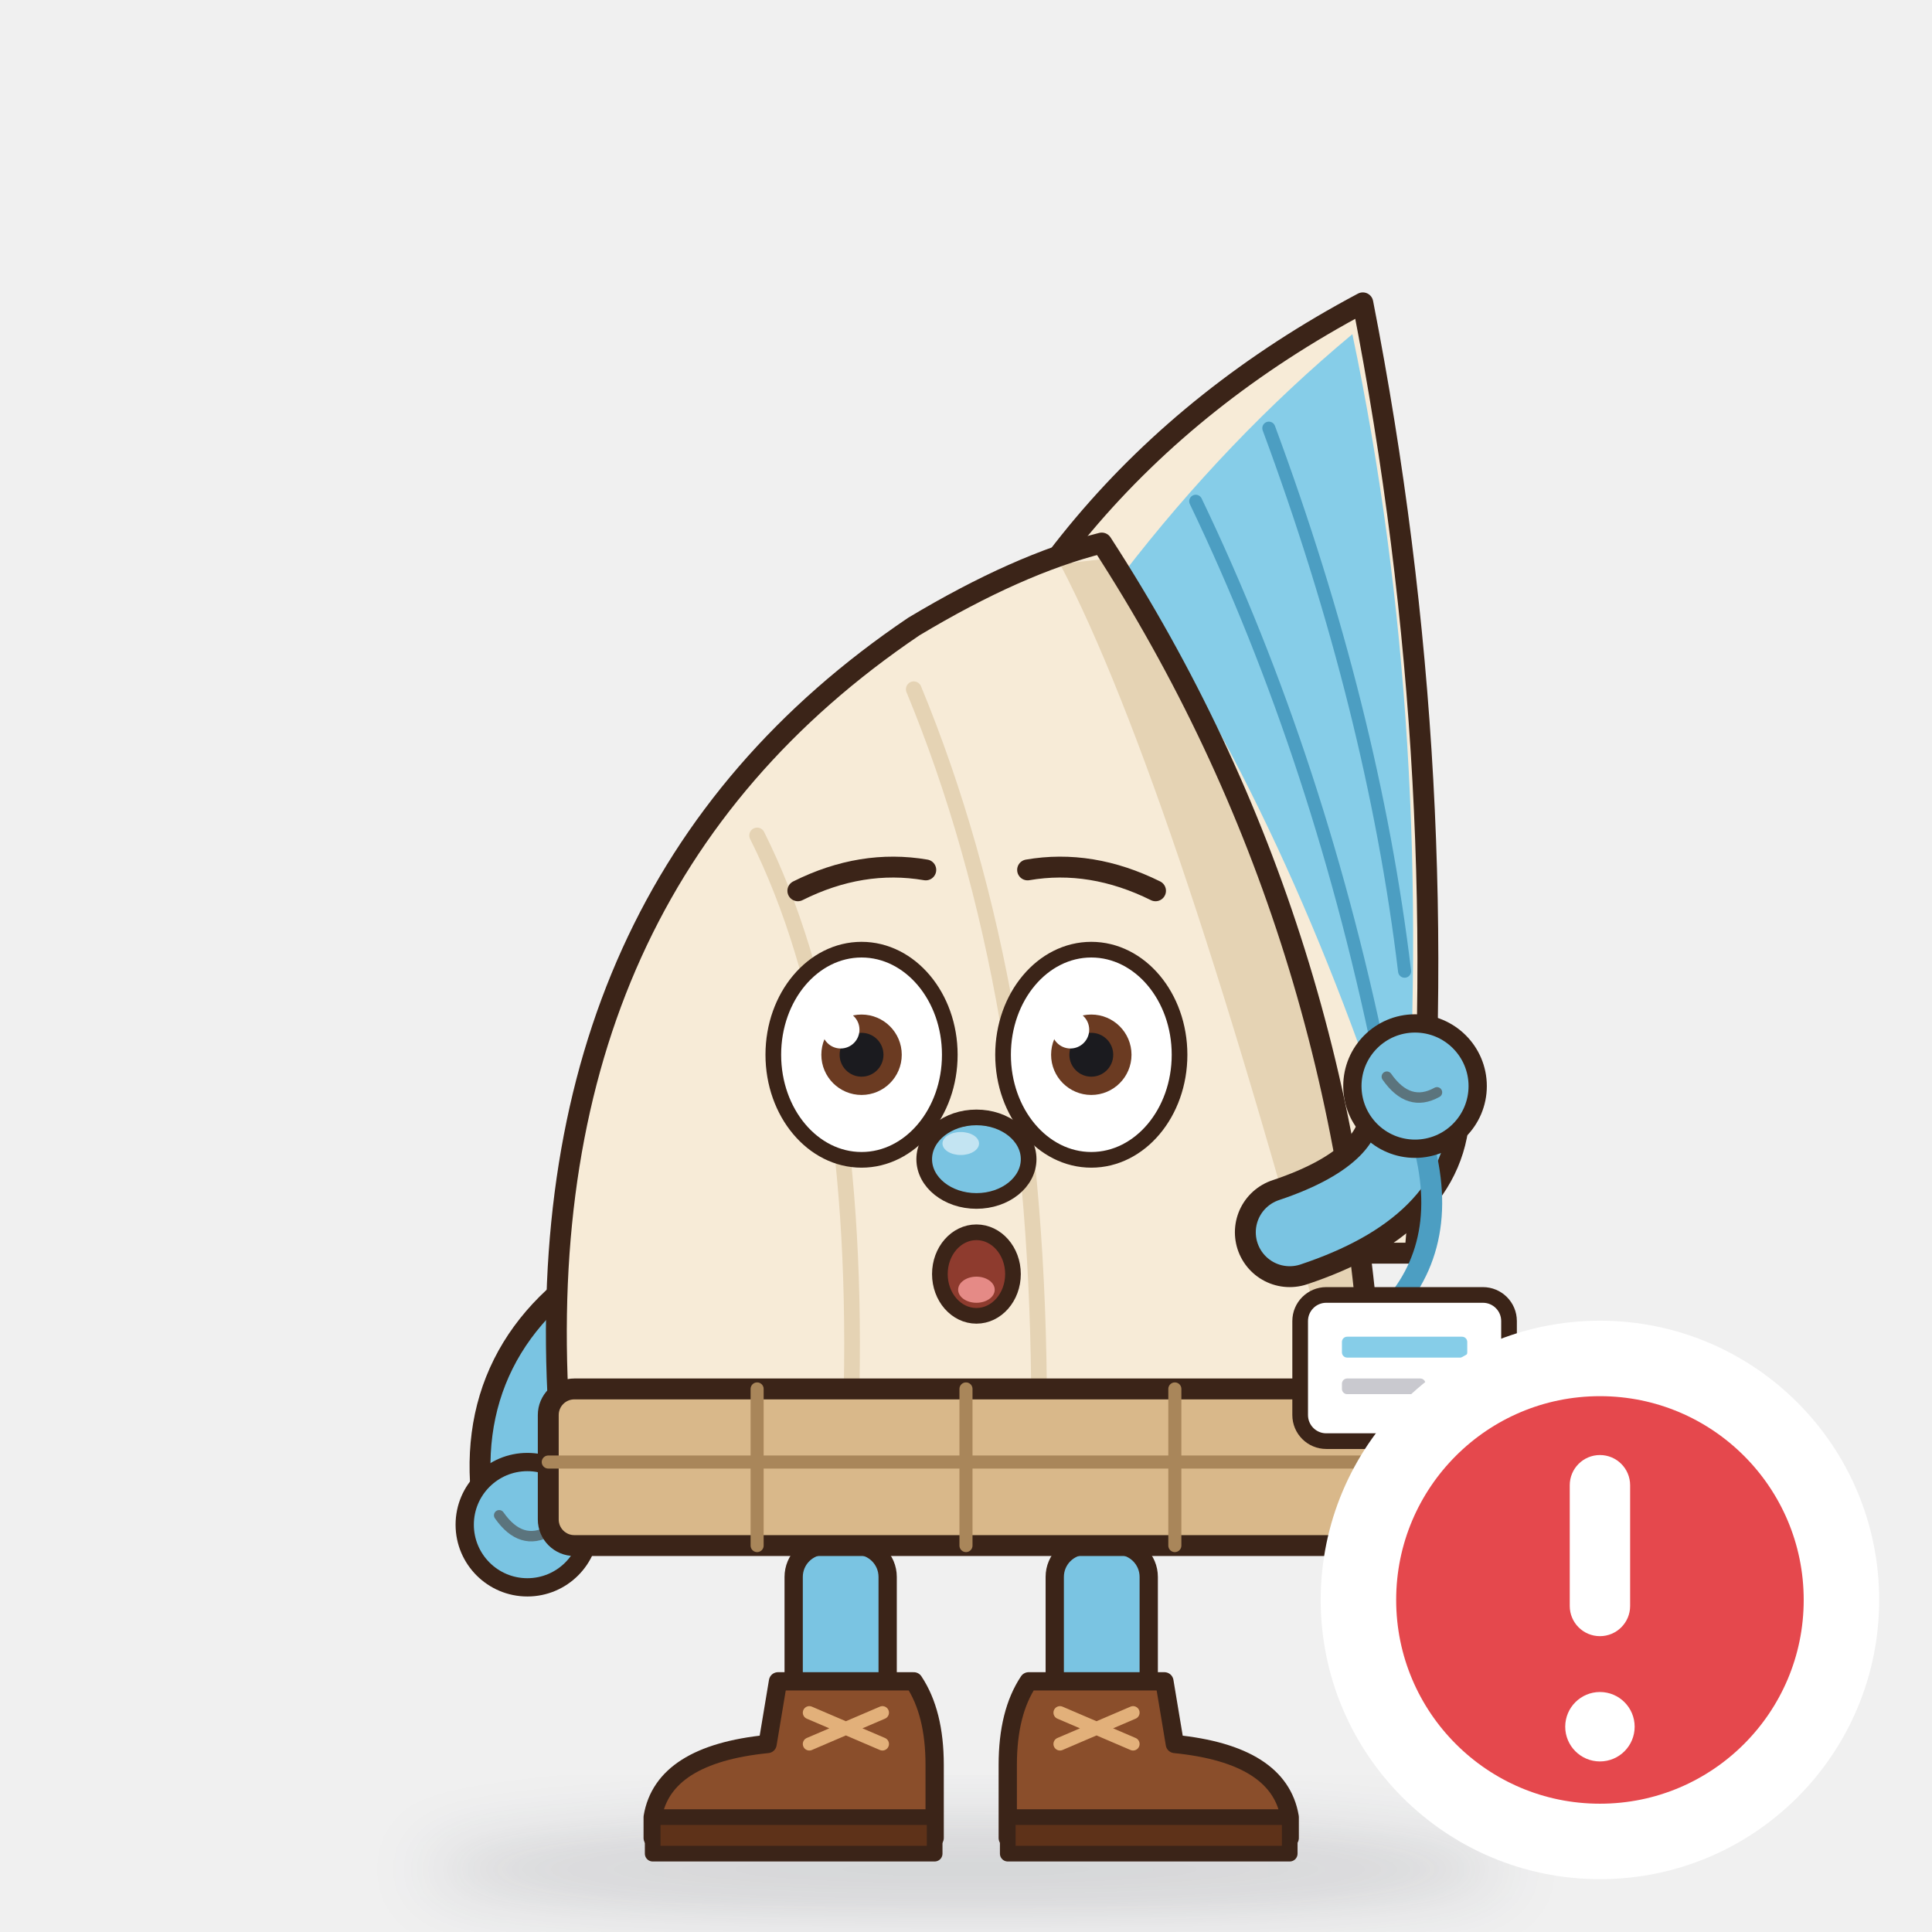
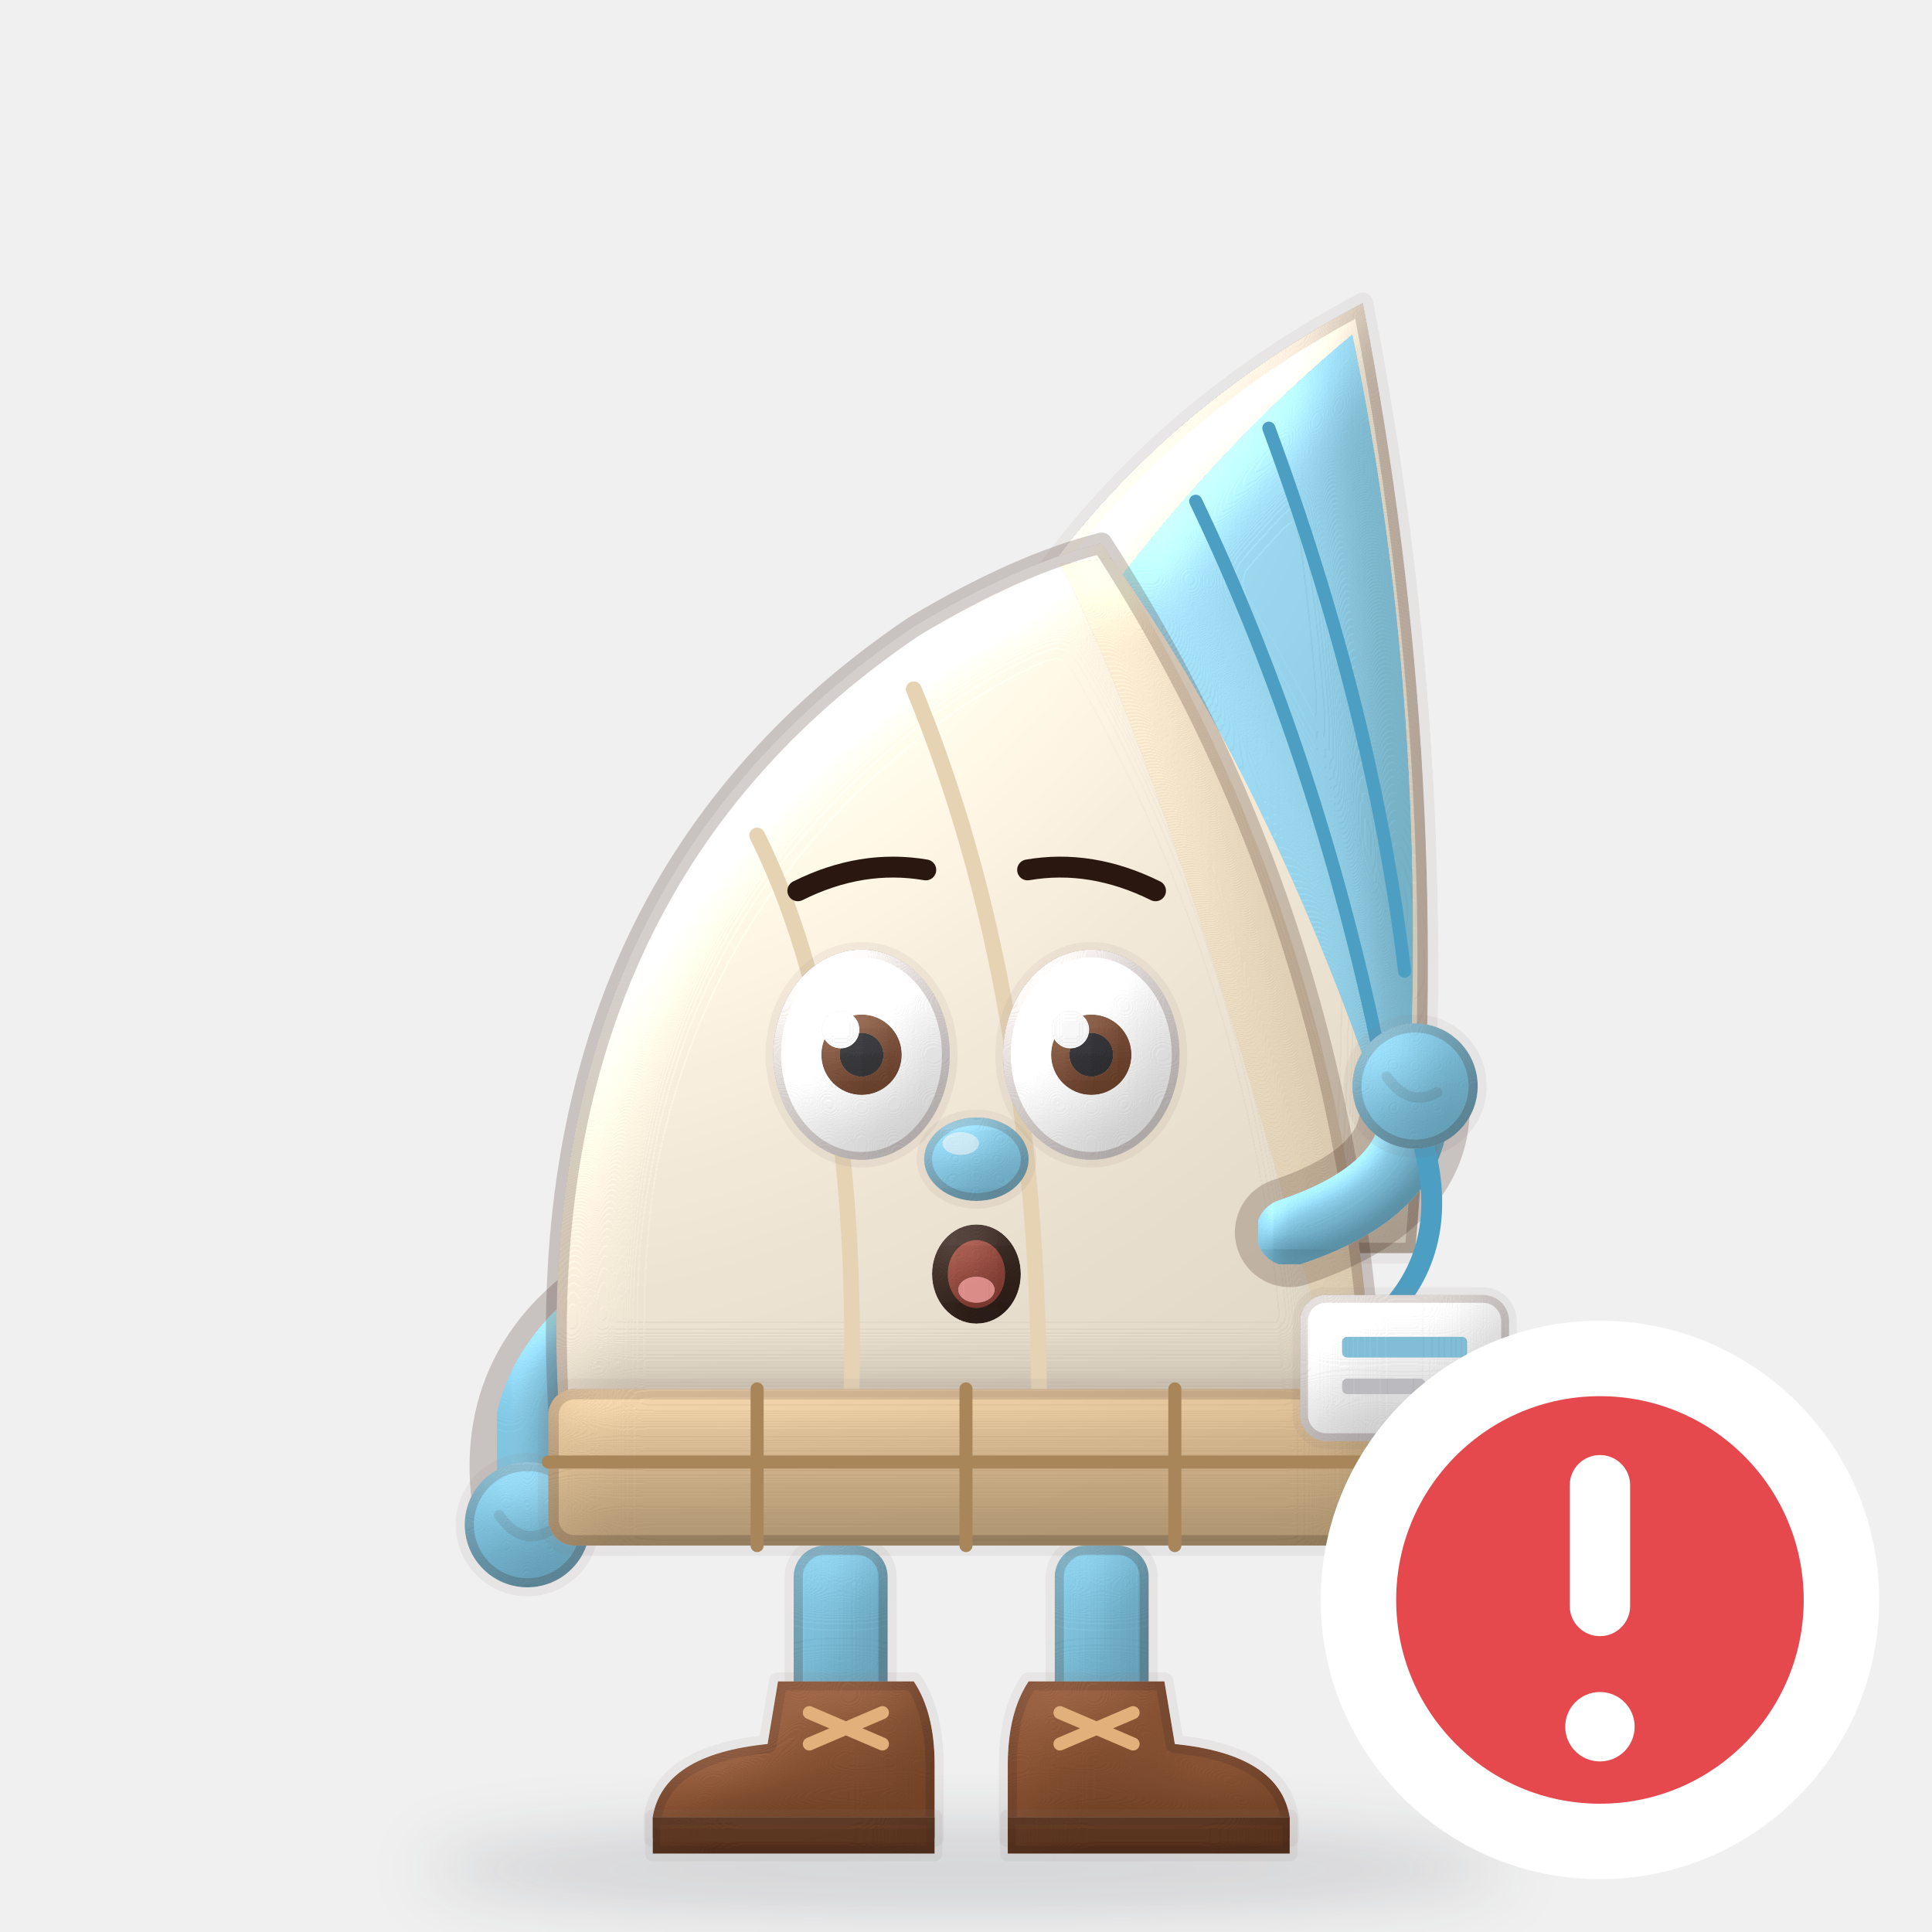
<svg xmlns="http://www.w3.org/2000/svg" viewBox="0 0 64 64" width="160" height="160" role="img" aria-label="Sydney, People, escalated">
  <defs>
    <filter id="sm-sydney-s" x="-50%" y="-50%" width="200%" height="200%">
      <feGaussianBlur stdDeviation="6" />
    </filter>
+     <filter id="sm-sydney-clay" x="-25%" y="-25%" width="150%" height="150%" color-interpolation-filters="sRGB">
+       <feGaussianBlur in="SourceAlpha" stdDeviation="7" result="b" />
+       <feDiffuseLighting in="b" surfaceScale="6" diffuseConstant="1.15" lighting-color="#fff" result="d">
+         <feDistantLight azimuth="235" elevation="48" />
+       </feDiffuseLighting>
+       <feComposite in="d" in2="SourceAlpha" operator="in" result="d2" />
+       <feBlend in="SourceGraphic" in2="d2" mode="multiply" result="m" />
+       <feSpecularLighting in="b" surfaceScale="6" specularConstant=".55" specularExponent="22" lighting-color="#fff" result="s">
+         <fePointLight x="40" y="20" z="260" />
+       </feSpecularLighting>
+       <feComposite in="s" in2="SourceAlpha" operator="in" result="s2" />
+       <feComposite in="m" in2="s2" operator="arithmetic" k2="1" k3=".85" result="lit" />
+       <feComposite in="lit" in2="SourceAlpha" operator="in" />
+     </filter>
+     <filter id="sm-sydney-tube" x="-25%" y="-25%" width="150%" height="150%" color-interpolation-filters="sRGB">
+       <feGaussianBlur in="SourceAlpha" stdDeviation="3" result="b" />
+       <feDiffuseLighting in="b" surfaceScale="4" diffuseConstant="1.15" lighting-color="#fff" result="d">
+         <feDistantLight azimuth="235" elevation="48" />
+       </feDiffuseLighting>
+       <feComposite in="d" in2="SourceAlpha" operator="in" result="d2" />
+       <feBlend in="SourceGraphic" in2="d2" mode="multiply" result="m" />
+       <feSpecularLighting in="b" surfaceScale="4" specularConstant=".55" specularExponent="22" lighting-color="#fff" result="s">
+         <fePointLight x="40" y="20" z="260" />
+       </feSpecularLighting>
+       <feComposite in="s" in2="SourceAlpha" operator="in" result="s2" />
+       <feComposite in="m" in2="s2" operator="arithmetic" k2="1" k3=".85" result="lit" />
+       <feComposite in="lit" in2="SourceAlpha" operator="in" />
+     </filter>
  </defs>
  <g transform="scale(0.17297) translate(35 0)">
    <ellipse cx="150" cy="358" rx="104" ry="9" fill="#1B2430" opacity=".14" filter="url(#sm-sydney-s)" />
-     <rect x="117" y="296" width="18" height="34" rx="6" fill="#7AC4E2" stroke="#3B2418" stroke-width="3.5" />
-     <rect x="167" y="296" width="18" height="34" rx="6" fill="#7AC4E2" stroke="#3B2418" stroke-width="3.5" />
-     <path d="M140 322 L114 322 L112 334 Q92 336 90 348 L90 352 L144 352 L144 338 Q144 328 140 322 Z" fill="#8A4E2B" stroke="#3B2418" stroke-width="3.5" stroke-linejoin="round" />
-     <path d="M144 348 L90 348 L90 355 L144 355 Z" fill="#5E3219" stroke="#3B2418" stroke-width="3" stroke-linejoin="round" />
+     <rect x="117" y="296" width="18" height="34" rx="6" fill="#7AC4E2" stroke="#3B2418" stroke-opacity=".22" stroke-width="3.5" filter="url(#sm-sydney-clay)" />
+     <rect x="167" y="296" width="18" height="34" rx="6" fill="#7AC4E2" stroke="#3B2418" stroke-opacity=".22" stroke-width="3.5" filter="url(#sm-sydney-clay)" />
+     <path d="M140 322 L114 322 L112 334 Q92 336 90 348 L90 352 L144 352 L144 338 Q144 328 140 322 Z" fill="#8A4E2B" stroke="#3B2418" stroke-opacity=".22" stroke-width="3.5" stroke-linejoin="round" filter="url(#sm-sydney-clay)" />
+     <path d="M144 348 L90 348 L90 355 L144 355 Z" fill="#5E3219" stroke="#3B2418" stroke-opacity=".22" stroke-width="3" stroke-linejoin="round" filter="url(#sm-sydney-clay)" />
    <path d="M134 328 L120 334 M120 328 L134 334" fill="none" stroke="#E2B07A" stroke-width="2.5" stroke-linecap="round" stroke-linejoin="round" />
-     <path d="M162 322 L188 322 L190 334 Q210 336 212 348 L212 352 L158 352 L158 338 Q158 328 162 322 Z" fill="#8A4E2B" stroke="#3B2418" stroke-width="3.5" stroke-linejoin="round" />
-     <path d="M158 348 L212 348 L212 355 L158 355 Z" fill="#5E3219" stroke="#3B2418" stroke-width="3" stroke-linejoin="round" />
+     <path d="M162 322 L188 322 L190 334 Q210 336 212 348 L212 352 L158 352 L158 338 Q158 328 162 322 Z" fill="#8A4E2B" stroke="#3B2418" stroke-opacity=".22" stroke-width="3.5" stroke-linejoin="round" filter="url(#sm-sydney-clay)" />
+     <path d="M158 348 L212 348 L212 355 L158 355 Z" fill="#5E3219" stroke="#3B2418" stroke-opacity=".22" stroke-width="3" stroke-linejoin="round" filter="url(#sm-sydney-clay)" />
    <path d="M168 328 L182 334 M182 328 L168 334" fill="none" stroke="#E2B07A" stroke-width="2.5" stroke-linecap="round" stroke-linejoin="round" />
-     <path d="M86 248 Q62 262 66 288" fill="none" stroke="#3B2418" stroke-width="21" stroke-linecap="round" stroke-linejoin="round" />
-     <path d="M86 248 Q62 262 66 288" fill="none" stroke="#7AC4E2" stroke-width="13" stroke-linecap="round" stroke-linejoin="round" />
-     <circle cx="66" cy="292" r="12" fill="#7AC4E2" stroke="#3B2418" stroke-width="3.5" />
-     <path d="M60.6 290.2 Q64.8 296.2 70.2 293.2" fill="none" stroke="#3B2418" stroke-width="2" stroke-linecap="round" opacity=".5" />
-     <path d="M140 160 Q162 92 226 58 Q244 150 236 240 L176 240 Z" fill="#F7EBD7" stroke="#3B2418" stroke-width="4" stroke-linejoin="round" stroke-linecap="round" />
-     <path d="M180 110 Q200 84 224 64 Q240 140 234 226 Q212 156 180 110 Z" fill="#86CDE8" />
+     <path d="M86 248 Q62 262 66 288" fill="none" stroke="#3B2418" stroke-opacity=".22" stroke-width="21" stroke-linecap="round" stroke-linejoin="round" />
+     <path d="M86 248 Q62 262 66 288" fill="none" stroke="#7AC4E2" stroke-width="13" stroke-linecap="round" stroke-linejoin="round" filter="url(#sm-sydney-tube)" />
+     <circle cx="66" cy="292" r="12" fill="#7AC4E2" stroke="#3B2418" stroke-opacity=".22" stroke-width="3.5" filter="url(#sm-sydney-clay)" />
+     <path d="M60.6 290.2 Q64.8 296.2 70.2 293.2" fill="none" stroke="#3B2418" stroke-opacity=".22" stroke-width="2" stroke-linecap="round" opacity=".5" />
+     <path d="M140 160 Q162 92 226 58 Q244 150 236 240 L176 240 Z" fill="#F7EBD7" stroke="#3B2418" stroke-opacity=".22" stroke-width="4" stroke-linejoin="round" stroke-linecap="round" filter="url(#sm-sydney-clay)" />
+     <path d="M180 110 Q200 84 224 64 Q240 140 234 226 Q212 156 180 110 Z" fill="#86CDE8" filter="url(#sm-sydney-clay)" />
    <path d="M194 96 Q218 146 230 206 M208 82 Q228 136 234 186" fill="none" stroke="#4C9EC2" stroke-width="2.5" stroke-linecap="round" stroke-linejoin="round" />
    <clipPath id="sm-sydney-c">
      <path d="M72 270 Q66 170 140 120 Q160 108 176 104 Q224 178 228 270 Z" />
    </clipPath>
-     <path d="M72 270 Q66 170 140 120 Q160 108 176 104 Q224 178 228 270 Z" fill="#F7EBD7" />
+     <path d="M72 270 Q66 170 140 120 Q160 108 176 104 Q224 178 228 270 Z" fill="#F7EBD7" filter="url(#sm-sydney-clay)" />
    <g clip-path="url(#sm-sydney-c)">
-       <path d="M168 108 Q190 150 222 270 L240 270 L240 100 Z" fill="#E5D3B4" />
+       <path d="M168 108 Q190 150 222 270 L240 270 L240 100 Z" fill="#E5D3B4" filter="url(#sm-sydney-clay)" />
      <path d="M110 160 Q130 200 128 270 M140 132 Q164 190 164 270" fill="none" stroke="#E5D3B4" stroke-width="3" stroke-linecap="round" stroke-linejoin="round" />
    </g>
-     <path d="M72 270 Q66 170 140 120 Q160 108 176 104 Q224 178 228 270 Z" fill="none" stroke="#3B2418" stroke-width="4" stroke-linecap="round" stroke-linejoin="round" />
-     <rect x="70" y="266" width="160" height="30" rx="5" fill="#D9B88A" stroke="#3B2418" stroke-width="4" />
+     <path d="M72 270 Q66 170 140 120 Q160 108 176 104 Q224 178 228 270 Z" fill="none" stroke="#3B2418" stroke-opacity=".22" stroke-width="4" stroke-linecap="round" stroke-linejoin="round" />
+     <rect x="70" y="266" width="160" height="30" rx="5" fill="#D9B88A" stroke="#3B2418" stroke-opacity=".22" stroke-width="4" filter="url(#sm-sydney-clay)" />
    <path d="M70 280 L230 280 M110 266 L110 296 M150 266 L150 296 M190 266 L190 296" fill="none" stroke="#A9865A" stroke-width="2.5" stroke-linecap="round" stroke-linejoin="round" />
-     <ellipse cx="152" cy="222" rx="10" ry="8" fill="#7AC4E2" stroke="#3B2418" stroke-width="3" />
-     <ellipse cx="149" cy="219" rx="3.5" ry="2.2" fill="#fff" opacity=".55" />
+     <ellipse cx="152" cy="222" rx="10" ry="8" fill="#7AC4E2" stroke="#3B2418" stroke-opacity=".22" stroke-width="3" filter="url(#sm-sydney-clay)" />
+     <ellipse cx="149" cy="219" rx="3.5" ry="2.2" fill="#fff" opacity=".55" filter="url(#sm-sydney-clay)" />
    <g>
-       <ellipse cx="130" cy="202" rx="16.9" ry="20.125" fill="#fff" stroke="#3B2418" stroke-width="3" />
-       <circle cx="130" cy="202" r="7.7" fill="#6B3B22" />
-       <circle cx="130" cy="202" r="4.2" fill="#1B1B1F" />
-       <circle cx="126" cy="197.2" r="3.6" fill="#fff" />
-       <ellipse cx="174" cy="202" rx="16.9" ry="20.125" fill="#fff" stroke="#3B2418" stroke-width="3" />
-       <circle cx="174" cy="202" r="7.7" fill="#6B3B22" />
-       <circle cx="174" cy="202" r="4.2" fill="#1B1B1F" />
-       <circle cx="170" cy="197.2" r="3.6" fill="#fff" />
+       <ellipse cx="130" cy="202" rx="16.9" ry="20.125" fill="#fff" stroke="#3B2418" stroke-opacity=".22" stroke-width="3" filter="url(#sm-sydney-clay)" />
+       <circle cx="130" cy="202" r="7.7" fill="#6B3B22" filter="url(#sm-sydney-clay)" />
+       <circle cx="130" cy="202" r="4.2" fill="#1B1B1F" filter="url(#sm-sydney-clay)" />
+       <circle cx="126" cy="197.2" r="3.6" fill="#fff" filter="url(#sm-sydney-clay)" />
+       <ellipse cx="174" cy="202" rx="16.9" ry="20.125" fill="#fff" stroke="#3B2418" stroke-opacity=".22" stroke-width="3" filter="url(#sm-sydney-clay)" />
+       <circle cx="174" cy="202" r="7.7" fill="#6B3B22" filter="url(#sm-sydney-clay)" />
+       <circle cx="174" cy="202" r="4.2" fill="#1B1B1F" filter="url(#sm-sydney-clay)" />
+       <circle cx="170" cy="197.2" r="3.6" fill="#fff" filter="url(#sm-sydney-clay)" />
    </g>
-     <path d="M117.8 170.6 Q130 164.5 142.3 166.6 M186.3 170.6 Q174 164.5 161.8 166.6" fill="none" stroke="#3B2418" stroke-width="4" stroke-linecap="round" />
-     <ellipse cx="152" cy="244" rx="7" ry="8" fill="#8E3B2E" stroke="#3B2418" stroke-width="3" />
-     <ellipse cx="152" cy="247" rx="3.5" ry="2.5" fill="#E58A86" />
-     <path d="M212 236 Q236 228 236 212" fill="none" stroke="#3B2418" stroke-width="21" stroke-linecap="round" stroke-linejoin="round" />
-     <path d="M212 236 Q236 228 236 212" fill="none" stroke="#7AC4E2" stroke-width="13" stroke-linecap="round" stroke-linejoin="round" />
+     <path d="M117.8 170.6 Q130 164.5 142.3 166.6 M186.3 170.6 Q174 164.5 161.8 166.6" fill="none" stroke="#2A1810" stroke-width="4" stroke-linecap="round" />
+     <ellipse cx="152" cy="244" rx="7" ry="8" fill="#8E3B2E" stroke="#2A1810" stroke-width="3" filter="url(#sm-sydney-clay)" />
+     <ellipse cx="152" cy="247" rx="3.5" ry="2.5" fill="#E58A86" filter="url(#sm-sydney-clay)" />
+     <path d="M212 236 Q236 228 236 212" fill="none" stroke="#3B2418" stroke-opacity=".22" stroke-width="21" stroke-linecap="round" stroke-linejoin="round" />
+     <path d="M212 236 Q236 228 236 212" fill="none" stroke="#7AC4E2" stroke-width="13" stroke-linecap="round" stroke-linejoin="round" filter="url(#sm-sydney-tube)" />
    <path d="M236 214 Q244 236 232 250" fill="none" stroke="#4C9EC2" stroke-width="4" stroke-linecap="round" stroke-linejoin="round" />
-     <rect x="214" y="248" width="40" height="28" rx="5" fill="#fff" stroke="#3B2418" stroke-width="3" />
-     <rect x="222" y="256" width="24" height="4" rx="1" fill="#86CDE8" stroke="#3B2418" stroke-width="0" />
-     <rect x="222" y="264" width="16" height="3" rx="1" fill="#C9C9CF" stroke="#3B2418" stroke-width="0" />
-     <circle cx="236" cy="208" r="12" fill="#7AC4E2" stroke="#3B2418" stroke-width="3.5" />
-     <path d="M230.6 206.2 Q234.8 212.2 240.2 209.2" fill="none" stroke="#3B2418" stroke-width="2" stroke-linecap="round" opacity=".5" />
+     <rect x="214" y="248" width="40" height="28" rx="5" fill="#fff" stroke="#3B2418" stroke-opacity=".22" stroke-width="3" filter="url(#sm-sydney-clay)" />
+     <rect x="222" y="256" width="24" height="4" rx="1" fill="#86CDE8" stroke="#3B2418" stroke-opacity=".22" stroke-width="0" filter="url(#sm-sydney-clay)" />
+     <rect x="222" y="264" width="16" height="3" rx="1" fill="#C9C9CF" stroke="#3B2418" stroke-opacity=".22" stroke-width="0" filter="url(#sm-sydney-clay)" />
+     <circle cx="236" cy="208" r="12" fill="#7AC4E2" stroke="#3B2418" stroke-opacity=".22" stroke-width="3.5" filter="url(#sm-sydney-clay)" />
+     <path d="M230.6 206.2 Q234.8 212.2 240.2 209.2" fill="none" stroke="#3B2418" stroke-opacity=".22" stroke-width="2" stroke-linecap="round" opacity=".5" />
  </g>
  <circle cx="53" cy="53" r="8" fill="#e5484d" stroke="#fff" stroke-width="2.5" />
  <rect x="52" y="48.2" width="2" height="6" rx="1" fill="#fff" />
  <circle cx="53" cy="57.2" r="1.15" fill="#fff" />
</svg>
